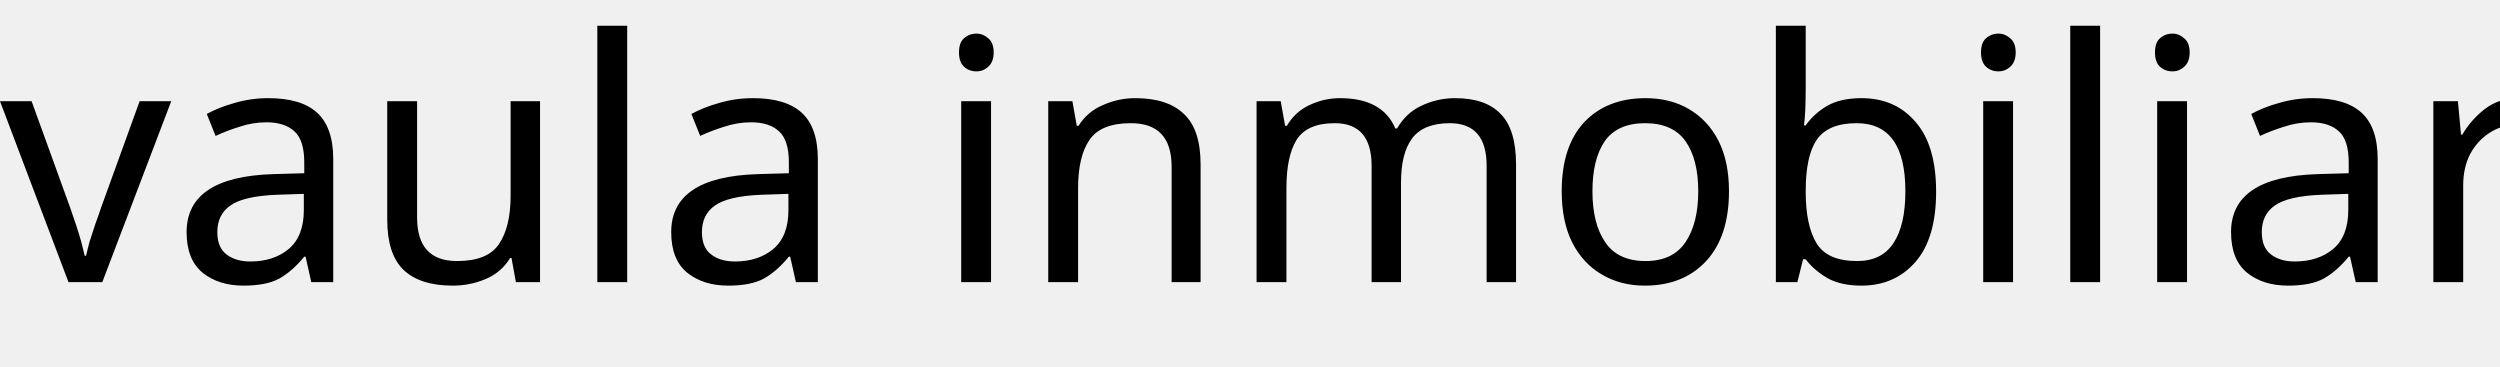
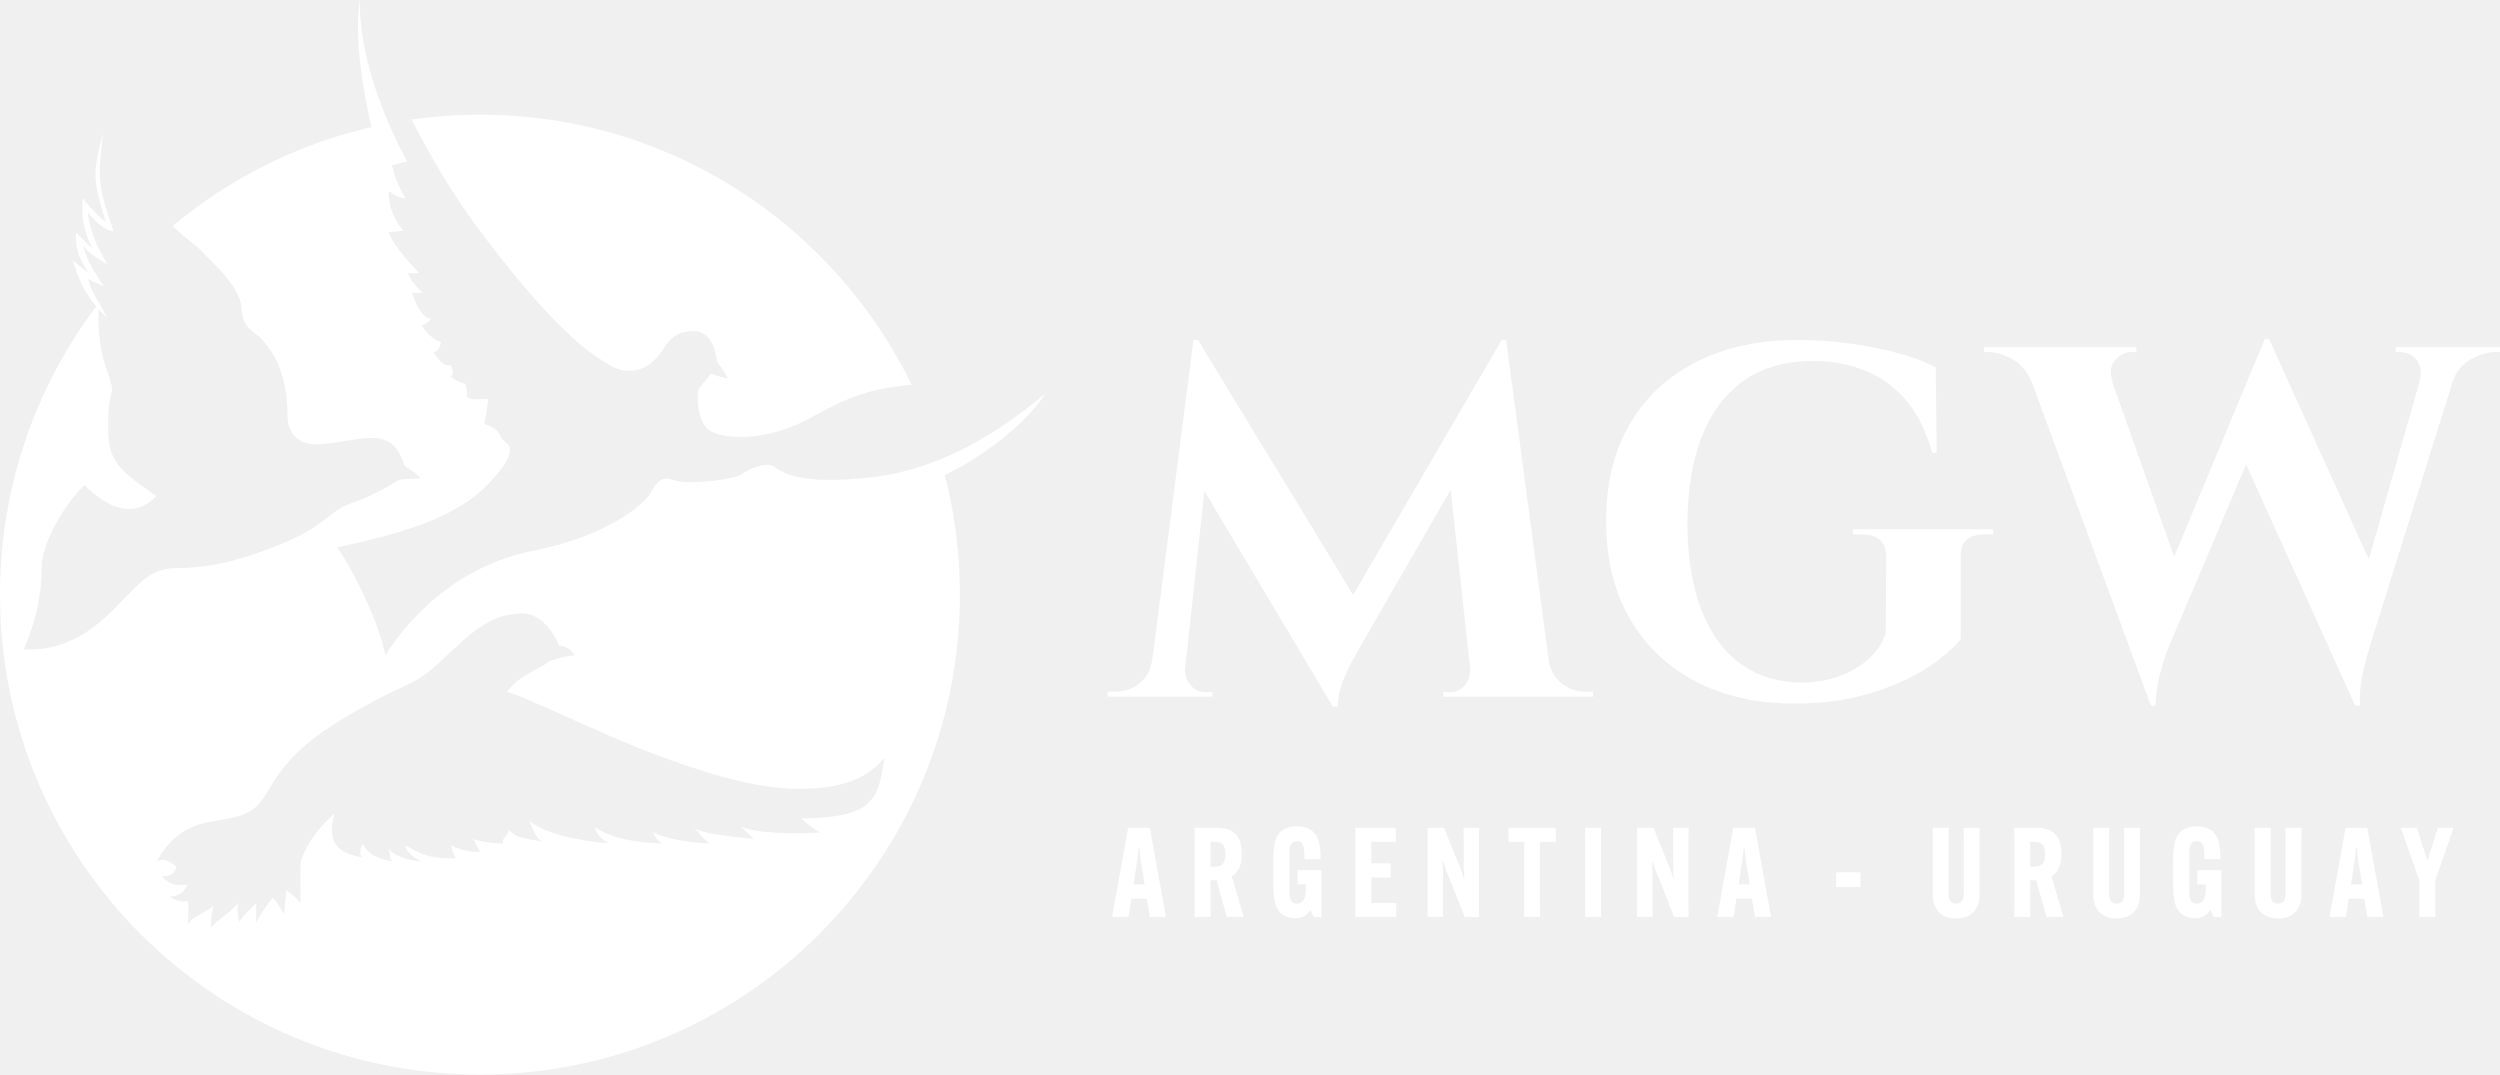
- <svg xmlns="http://www.w3.org/2000/svg" id="Capa_1" version="1.1" viewBox="0 0 88.97 13.04">
+ <svg xmlns="http://www.w3.org/2000/svg" id="Capa_1" version="1.1" viewBox="0 0 1115.45 479.45">
  <defs>
    <style>
      .st0 {
-         font-family: MyriadPro-Regular, 'Myriad Pro';
-         font-size: 12px;
+         fill: #fff;
      }
    </style>
  </defs>
-   <text class="st0" transform="translate(0 10.04)">
-     <tspan x="0" y="0">vaula inmobiliaria</tspan>
-   </text>
+   <path class="st0" d="M647.27,218.52l8.7,80v.72c0,2.38-.82,4.57-2.45,6.57-1.64,2.01-3.71,3.01-6.24,3.01h-3.34v2.01h66.85v-2.23h-3.56c-3.87,0-7.36-1.23-10.47-3.68-2.98-2.34-4.84-5.63-5.66-9.8l-19.08-143.4h-2.01l-66.25,113.7-69.23-113.7h-2.01l-18.41,142.84h-.09c-.6,4.46-2.45,7.91-5.57,10.36-3.12,2.45-6.69,3.68-10.7,3.68h-3.56v2.23h46.8v-2.01h-3.57c-2.38,0-4.42-1-6.13-3.01s-2.56-4.2-2.56-6.57v-.67h0l8.67-79.48,57.29,96.19h2.23c0-3.72.7-7.43,2.12-11.14,1.41-3.71,3.6-8.17,6.57-13.37l41.66-72.25h0Z" />
+   <path class="st0" d="M826.66,238.4h3.57c7.58,0,11.37,3.34,11.37,10.03l-.22,34.09c-1.64,4.76-4.38,8.77-8.25,12.03-3.86,3.27-8.36,5.76-13.48,7.46-5.12,1.71-10.44,2.56-15.93,2.56-10.85-.15-20.06-3.08-27.63-8.8-7.58-5.72-13.34-13.89-17.27-24.51-3.94-10.62-5.91-23.06-5.91-37.33,0-15.15,2.12-28.15,6.35-39,4.23-10.84,10.51-19.2,18.83-25.07s18.57-8.8,30.75-8.8c7.87,0,15.34,1.3,22.4,3.9,7.05,2.6,13.26,6.91,18.61,12.92,5.35,6.02,9.43,14.08,12.26,24.18h2.01l-.44-38.11c-4.31-2.37-9.73-4.46-16.27-6.24-6.54-1.78-13.67-3.23-21.39-4.35-7.73-1.11-15.68-1.67-23.84-1.67-17.53,0-32.72,3.31-45.57,9.92s-22.73,15.93-29.64,27.97c-6.91,12.03-10.36,26.37-10.36,43.01s3.49,31.05,10.47,43.23,16.79,21.58,29.42,28.19c12.62,6.61,27.41,9.92,44.35,9.92,11.88,0,22.76-1.45,32.65-4.35,9.88-2.9,18.34-6.57,25.4-11.03,7.05-4.46,12.37-8.91,15.93-13.37v-36.77c-.3-6.69,3.42-10.03,11.14-10.03h3.34v-2.23h-62.62v2.23l-.03.02Z" />
+   <path class="st0" d="M1068.89,154.84v2.23h2.01c2.97,0,5.42,1.19,7.35,3.56,1.93,2.38,2.3,5.79,1.11,10.25h.03l-22.47,78.72-44.34-97.96-.07-.37h-2.01l-40.44,97.15-27.45-77.54h.14c-1.49-4.46-1.15-7.87,1-10.25,2.15-2.37,4.64-3.56,7.46-3.56h2.01v-2.23h-67.96v2.23h1.78c3.42,0,7.05,1.08,10.92,3.23,3.86,2.16,6.76,5.68,8.69,10.59h.06l52.97,143.95h2.01c.15-4.01.63-7.87,1.45-11.59.82-3.71,2.12-8.1,3.9-13.15l35.12-82.9,48.67,107.63h2.23c-.3-3.72-.11-7.47.56-11.25.67-3.79,1.75-8.28,3.23-13.48l37.67-120.43c1.68-4.27,4.34-7.4,8.01-9.37,4.01-2.15,7.72-3.23,11.14-3.23h1.78v-2.23h-46.57,0Z" />
+   <path class="st0" d="M503.37,369.36l-7.18,39.77h7.29l1.28-8.12h6.95l1.33,8.12h7.18l-7.18-39.77h-9.68,0ZM505.76,394.61l1.61-10.46c.28-1.89.61-4.45.67-5.84h.33c.11,1.39.39,3.95.67,5.84l1.67,10.46h-4.95Z" />
+   <path class="st0" d="M554.05,381.2v-.11c0-6.45-2.17-11.74-11.07-11.74h-10.01l.06,4.06v31.65l-.06,4.06h7.18l-.06-4.06v-12.29h2.73l4.56,16.35h7.57l-5.34-18.08c3.28-2.06,4.45-5.67,4.45-9.85h0ZM546.76,381.15c0,3.06-.78,5.56-4.78,5.56h-1.89v-11.12h2c3.84,0,4.67,2.45,4.67,5.51v.06h0Z" />
+   <path class="st0" d="M578.92,394.61h3.78v.06c0,4,0,8.51-4.06,8.51-3.34,0-3.34-3.06-3.34-7.23v-13.4c0-4.06,0-7.23,3.34-7.23s3.39,3.17,3.39,7.9v.11h7.18v-.11c0-7.12-1.22-10.29-3.45-12.24-1.72-1.5-4.17-2.28-7.12-2.28-2.78,0-5.28.72-7.06,2.28-2.23,1.95-3.45,5.06-3.45,13.13v10.29c0,7.56,1.06,11.07,3.45,13.13,1.72,1.5,3.95,2.17,6.28,2.17,3.28,0,5.23-1.28,6.79-3.67h.11l1.5,3.12h3.34v-20.91h-10.68v6.4-.03Z" />
+   <polygon class="st0" points="611.85 391.55 620.42 391.55 620.42 385.21 611.85 385.21 611.85 375.59 622.76 375.59 622.76 369.36 604.73 369.36 604.79 373.42 604.79 405.06 604.73 409.13 622.98 409.13 622.98 402.9 611.85 402.9 611.85 391.55" />
+   <path class="st0" d="M659.98,369.36h-6.95l.05,4.06v13.41c0,1.56.17,3.73.28,5.17h-.22c-.39-1.39-.83-2.84-1.67-4.9l-7.18-17.74h-7.34l.05,4.06v31.65l-.05,4.06h6.95l-.05-4.06v-15.74c0-1.56-.17-3.73-.28-5.17h.22c.44,1.39.89,2.84,1.78,4.9l7.96,20.08h6.45l-.06-4.06v-31.65l.06-4.06h0Z" />
+   <polygon class="st0" points="673.05 375.59 680.06 375.59 680.06 405.06 680.01 409.13 687.13 409.13 687.07 405.06 687.07 375.59 694.13 375.59 694.13 369.36 673.05 369.36 673.05 375.59" />
+   <polygon class="st0" points="714.39 369.36 707.21 369.36 707.27 373.42 707.27 405.06 707.21 409.13 714.39 409.13 714.33 405.06 714.33 373.42 714.39 369.36" />
+   <path class="st0" d="M753.44,369.36h-6.95l.05,4.06v13.41c0,1.56.17,3.73.28,5.17h-.22c-.39-1.39-.83-2.84-1.67-4.9l-7.18-17.74h-7.34l.05,4.06v31.65l-.05,4.06h6.95l-.05-4.06v-15.74c0-1.56-.17-3.73-.28-5.17h.22c.45,1.39.89,2.84,1.78,4.9l7.95,20.08h6.45l-.06-4.06v-31.65l.06-4.06h0Z" />
+   <path class="st0" d="M773.36,369.36l-7.18,39.77h7.29l1.28-8.12h6.95l1.34,8.12h7.17l-7.17-39.77h-9.68ZM775.75,394.61l1.61-10.46c.28-1.89.61-4.45.67-5.84h.33c.11,1.39.39,3.95.67,5.84l1.67,10.46h-4.95,0Z" />
+   <rect class="st0" x="819.25" y="389.21" width="10.85" height="6.56" />
+   <path class="st0" d="M876.17,373.42v24.92c0,3.12-.83,4.84-3.39,4.84s-3.34-1.72-3.34-4.84v-24.92l.05-4.06h-7.17l.05,4.06v25.7c0,6.84,3.95,10.68,10.4,10.68s10.46-3.84,10.46-10.68v-25.7l.06-4.06h-7.18l.06,4.06Z" />
+   <path class="st0" d="M919.78,381.2v-.11c0-6.45-2.17-11.74-11.07-11.74h-10.01l.05,4.06v31.65l-.05,4.06h7.17l-.05-4.06v-12.29h2.72l4.56,16.35h7.56l-5.34-18.08c3.28-2.06,4.45-5.67,4.45-9.85h.01ZM912.49,381.15c0,3.06-.78,5.56-4.78,5.56h-1.89v-11.12h2c3.84,0,4.67,2.45,4.67,5.51v.06h0Z" />
+   <path class="st0" d="M947.76,373.42v24.92c0,3.12-.83,4.84-3.39,4.84s-3.34-1.72-3.34-4.84v-24.92l.05-4.06h-7.17l.05,4.06v25.7c0,6.84,3.95,10.68,10.4,10.68s10.46-3.84,10.46-10.68v-25.7l.06-4.06h-7.18l.06,4.06Z" />
+   <path class="st0" d="M980.42,394.61h3.78v.06c0,4,0,8.51-4.06,8.51-3.34,0-3.34-3.06-3.34-7.23v-13.4c0-4.06,0-7.23,3.34-7.23s3.39,3.17,3.39,7.9v.11h7.17v-.11c0-7.12-1.22-10.29-3.45-12.24-1.73-1.5-4.17-2.28-7.12-2.28-2.78,0-5.28.72-7.06,2.28-2.22,1.95-3.45,5.06-3.45,13.13v10.29c0,7.56,1.06,11.07,3.45,13.13,1.73,1.5,3.95,2.17,6.29,2.17,3.28,0,5.23-1.28,6.79-3.67h.11l1.5,3.12h3.34v-20.91h-10.68v6.4-.03Z" />
+   <path class="st0" d="M1019.81,373.42v24.92c0,3.12-.83,4.84-3.39,4.84s-3.34-1.72-3.34-4.84v-24.92l.06-4.06h-7.18l.06,4.06v25.7c0,6.84,3.95,10.68,10.4,10.68s10.46-3.84,10.46-10.68v-25.7l.06-4.06h-7.18l.06,4.06h-.01Z" />
+   <path class="st0" d="M1046.57,369.36l-7.18,39.77h7.29l1.28-8.12h6.95l1.34,8.12h7.17l-7.17-39.77h-9.68,0ZM1048.96,394.61l1.61-10.46c.28-1.89.61-4.45.67-5.84h.33c.11,1.39.39,3.95.67,5.84l1.67,10.46h-4.95Z" />
+   <polygon class="st0" points="1094.75 369.36 1087.74 369.36 1083.18 383.71 1082.96 383.71 1078.39 369.36 1071.22 369.36 1079.45 392.83 1079.45 405.06 1079.4 409.13 1086.63 409.13 1086.57 405.06 1086.57 392.83 1094.75 369.36" />
+   <path class="st0" d="M408.9,208.74c-.17.05-.34.1-.52.16-1.08.32-2.17.64-3.26.93-.13.03-.26.07-.39.11-1.23.33-2.46.64-3.71.92-.09.02-.18.04-.27.06-1.09.25-2.18.48-3.28.69-.34.07-.69.13-1.03.2-.9.17-1.8.32-2.7.47-.36.06-.71.12-1.07.17-1.22.18-2.45.35-3.69.49-33.59,3.82-40.43-2.61-43.64-4.83-3.22-2.21-11.46,1.21-14.28,3.42-2.82,2.21-23.73,5.19-30.77,2.59-7.04-2.59-8.45,4.24-11.46,7.86s-18.1,17.3-50.88,23.73c-32.78,6.44-54.91,28.96-65.97,46.66-3.22-16.49-17.3-43.24-21.72-48.07,27.15-6.03,52.29-12.47,67.38-28.16,15.08-15.69,9.01-17.76,6.91-19.64-1.81-1.61-.74-4.89-8.51-7.31,0,0,1.74-7.84,1.74-11.2-6.44.4-8.31.27-9.92-1.47,1.47-.27-.27-5.3-.27-5.3-4.02-.8-6.7-3.35-6.7-3.35,2.28.13.27-4.96.27-4.96-4.02,1.21-7.64-5.77-7.64-5.77,2.95-.8,3.22-4.56,3.22-4.56-4.96-1.21-8.58-7.37-8.58-7.37,0,0,3.35-1.34,4.16-3.08-5.5-.27-8.45-11.66-8.45-11.66,2.95.67,4.56,0,4.56,0,0,0-5.77-5.23-6.3-8.72,1.47.4,4.83,0,4.83,0,0,0-11.66-11.8-13.54-18.23,2.68-.13,6.57-.54,6.57-.54-7.78-9.39-6.44-17.83-6.44-17.83,4.29,3.75,7.37,3.22,7.37,3.22,0,0-4.46-6.79-6.04-14.65l6.84-1.71s-.02-.04-.05-.08c-.02-.04-.06-.1-.09-.16-.02-.03-.03-.05-.05-.09-.05-.09-.11-.2-.18-.33,0-.02-.02-.04-.03-.06-1.1-1.96-4.32-7.9-7.92-16.25-6.03-14.02-13.1-34.84-12.87-55.04-2.58,16.81,1.49,40.5,5.14,56.7-33.17,7.68-63.39,23.05-88.66,44.15,6.48,6.15,10.89,8.87,12.25,10.5,3.02,3.62,17.9,15.89,18.5,25.94.6,10.06,5.43,10.06,8.85,13.88s11.66,13.03,11.66,34.19c0,7.84,4.63,13.27,13.88,12.87,9.25-.4,19.51-3.62,26.55-2.61,7.04,1.01,9.65,5.83,11.87,12.27,6.23,4.02,7.24,5.63,7.24,5.63-8.65.2-9.45.2-11.46,1.61-2.01,1.41-11.87,6.84-20.31,9.65-8.45,2.82-11.26,10.06-29.97,17.7-18.7,7.64-32.38,11.06-49.07,11.06-9.25.6-13.68,5.43-21.72,13.68s-21.72,23.73-44.65,22.53c6.03-14.28,7.84-24.74,8.04-37.21s13.27-31.37,19.11-36c7.04,6.84,20.11,17.1,31.98,4.83-19.51-13.47-21.72-16.89-21.52-33.59.2-16.69,4.22-9.05-.8-23.33-3.72-10.57-3.72-21.59-3.46-26.6,1.21,1.4,2.48,2.78,3.83,4.14l-3.62-6.93c-3.38-4.8-4.99-10.63-4.99-10.63l7.24,3.42c-7.84-10.86-9.45-18.3-9.45-18.3,0,0,2.21,3.62,11.06,8.45-8.65-13.68-8.85-23.33-8.85-23.33,7.44,9.25,11.46,8.45,11.46,8.45-6.84-19.91-7.24-22.53-4.63-44.05-4.86,18.76-4.65,21.14,1.15,39.77,0,0-2.77-1.11-10.2-10.35,0,0-2.04,10.06,4.19,22.22-4.19-3.72-7.14-6.94-7.14-6.94,0,0-1.92,7.68,5.81,18.4l-7.34-5.97s2.23,7.63,4.59,11.98c1.46,2.69,3.49,5.6,5.88,8.5C15.99,172.51,0,217.04,0,265.31c0,118.26,95.87,214.14,214.14,214.14s214.14-95.87,214.14-214.14c0-18.42-2.34-36.28-6.71-53.34,21.39-10.26,38.87-26.51,44.84-36.44-11,9.37-27.13,21.38-46.78,29.39-3.47,1.41-7.05,2.7-10.72,3.82h-.01ZM357.59,365.25c4.63,4.22,8.45,6.23,8.45,6.23-13.88.8-29.97,0-35.6-2.61,3.02,2.41,5.83,5.43,5.83,5.43-10.06-1.01-24.34-2.41-26.75-5.23,3.42,4.22,6.84,7.24,6.84,7.24-13.27-.6-21.72-3.22-25.14-5.03,1.61,3.42,4.02,5.03,4.02,5.03-10.46-.2-21.92-2.01-29.97-7.24,1.01,3.82,4.63,6.44,6.44,7.24-12.07-1.21-26.55-3.22-35.6-10.06,3.22,7.24,3.62,8.25,6.23,9.25-10.06-1.61-12.67-2.01-15.29-5.43-.2,3.22-3.62,3.82-2.41,6.23-8.65,0-13.68-2.01-13.68-2.01,2.41,3.62,3.16,5.83,3.16,5.83-5.98.2-12.21-2.21-12.81-3.02.4,2.82,2.01,5.83,2.01,5.83-12.07.4-15.89-2.21-22.32-5.63,0,3.22,4.29,5.43,6.77,7.04-5.68-.36-12.2-2.64-14.54-5.69,1.23,2.53.33,4.11,1.74,5.69-9.45-1.61-11.87-5.43-12.67-7.24s-2.61,4.02-.8,5.43c-8.45-1.61-16.49-4.63-12.27-19.51-8.85,7.84-12.67,14.48-15.08,21.32-.4,10.26,0,18.5,0,18.5-4.42-4.83-6.44-5.43-6.44-5.43l-1.01,10.66s-2.82-5.83-5.03-7.44c-4.22,4.83-7.44,11.06-7.44,11.06.2-6.44,0-8.65,0-8.65,0,0-7.04,6.44-7.64,8.65-.2-4.02-1.41-5.63,0-8.85-6.64,6.64-11.66,9.05-12.27,11.26-.6-5.03,1.01-9.85,1.01-9.85-5.04,3.82-9.65,4.83-11.46,8.04,0-4.22.4-7.64,0-10.26-4.63,1.01-8.04-2.01-8.04-2.01,6.64-.2,7.64-5.43,7.64-5.43-7.84,1.61-11.26-3.62-11.26-3.62,6.23.4,6.44-4.42,6.44-4.42-3.42-2.61-5.83-3.62-8.65-2.41,4.83-8.45,10.66-13.68,18.91-16.29s19.51-1.81,26.15-8.65,8.25-20.72,37.41-38.21c29.16-17.5,30.57-13.68,42.64-24.54s21.72-22.73,37.81-22.73c11.26,0,16.49,14.28,16.49,14.28,4.83.4,7.04,4.36,7.04,4.36-4.83.27-11.77,2.88-11.77,2.88-3.12,3.22-12.77,5.43-18.4,13.48,7.04,1.61,42.84,19.11,63.55,26.95,20.72,7.84,45.65,16.29,66.57,16.29s31.17-5.43,38.21-13.88c-2.82,18.7-4.42,26.55-37.01,27.15v.02Z" />
+   <path class="st0" d="M267.49,160.04c4.83,3.08,8.98,6.3,15.69,5.23s10.59-6.03,13.68-10.86,6.84-6.64,12.87-6.64c8.85,0,9.85,11.87,10.06,13.07s3.82,4.83,4.83,8.04c-4.22-.8-7.44-2.21-7.44-2.21-2.21,3.42-5.03,5.43-5.63,7.64s-.6,13.07,4.42,17.3c5.03,4.22,24.13,6.03,43.84-4.22,12.38-6.44,23.02-13.84,46.97-15.7-34.74-71.35-107.94-120.52-192.63-120.52-10.35,0-20.53.75-30.49,2.17,8.08,15.83,18.1,33.11,29.81,48.78,33.25,44.51,49.21,54.84,54.03,57.92h0Z" />
</svg>
